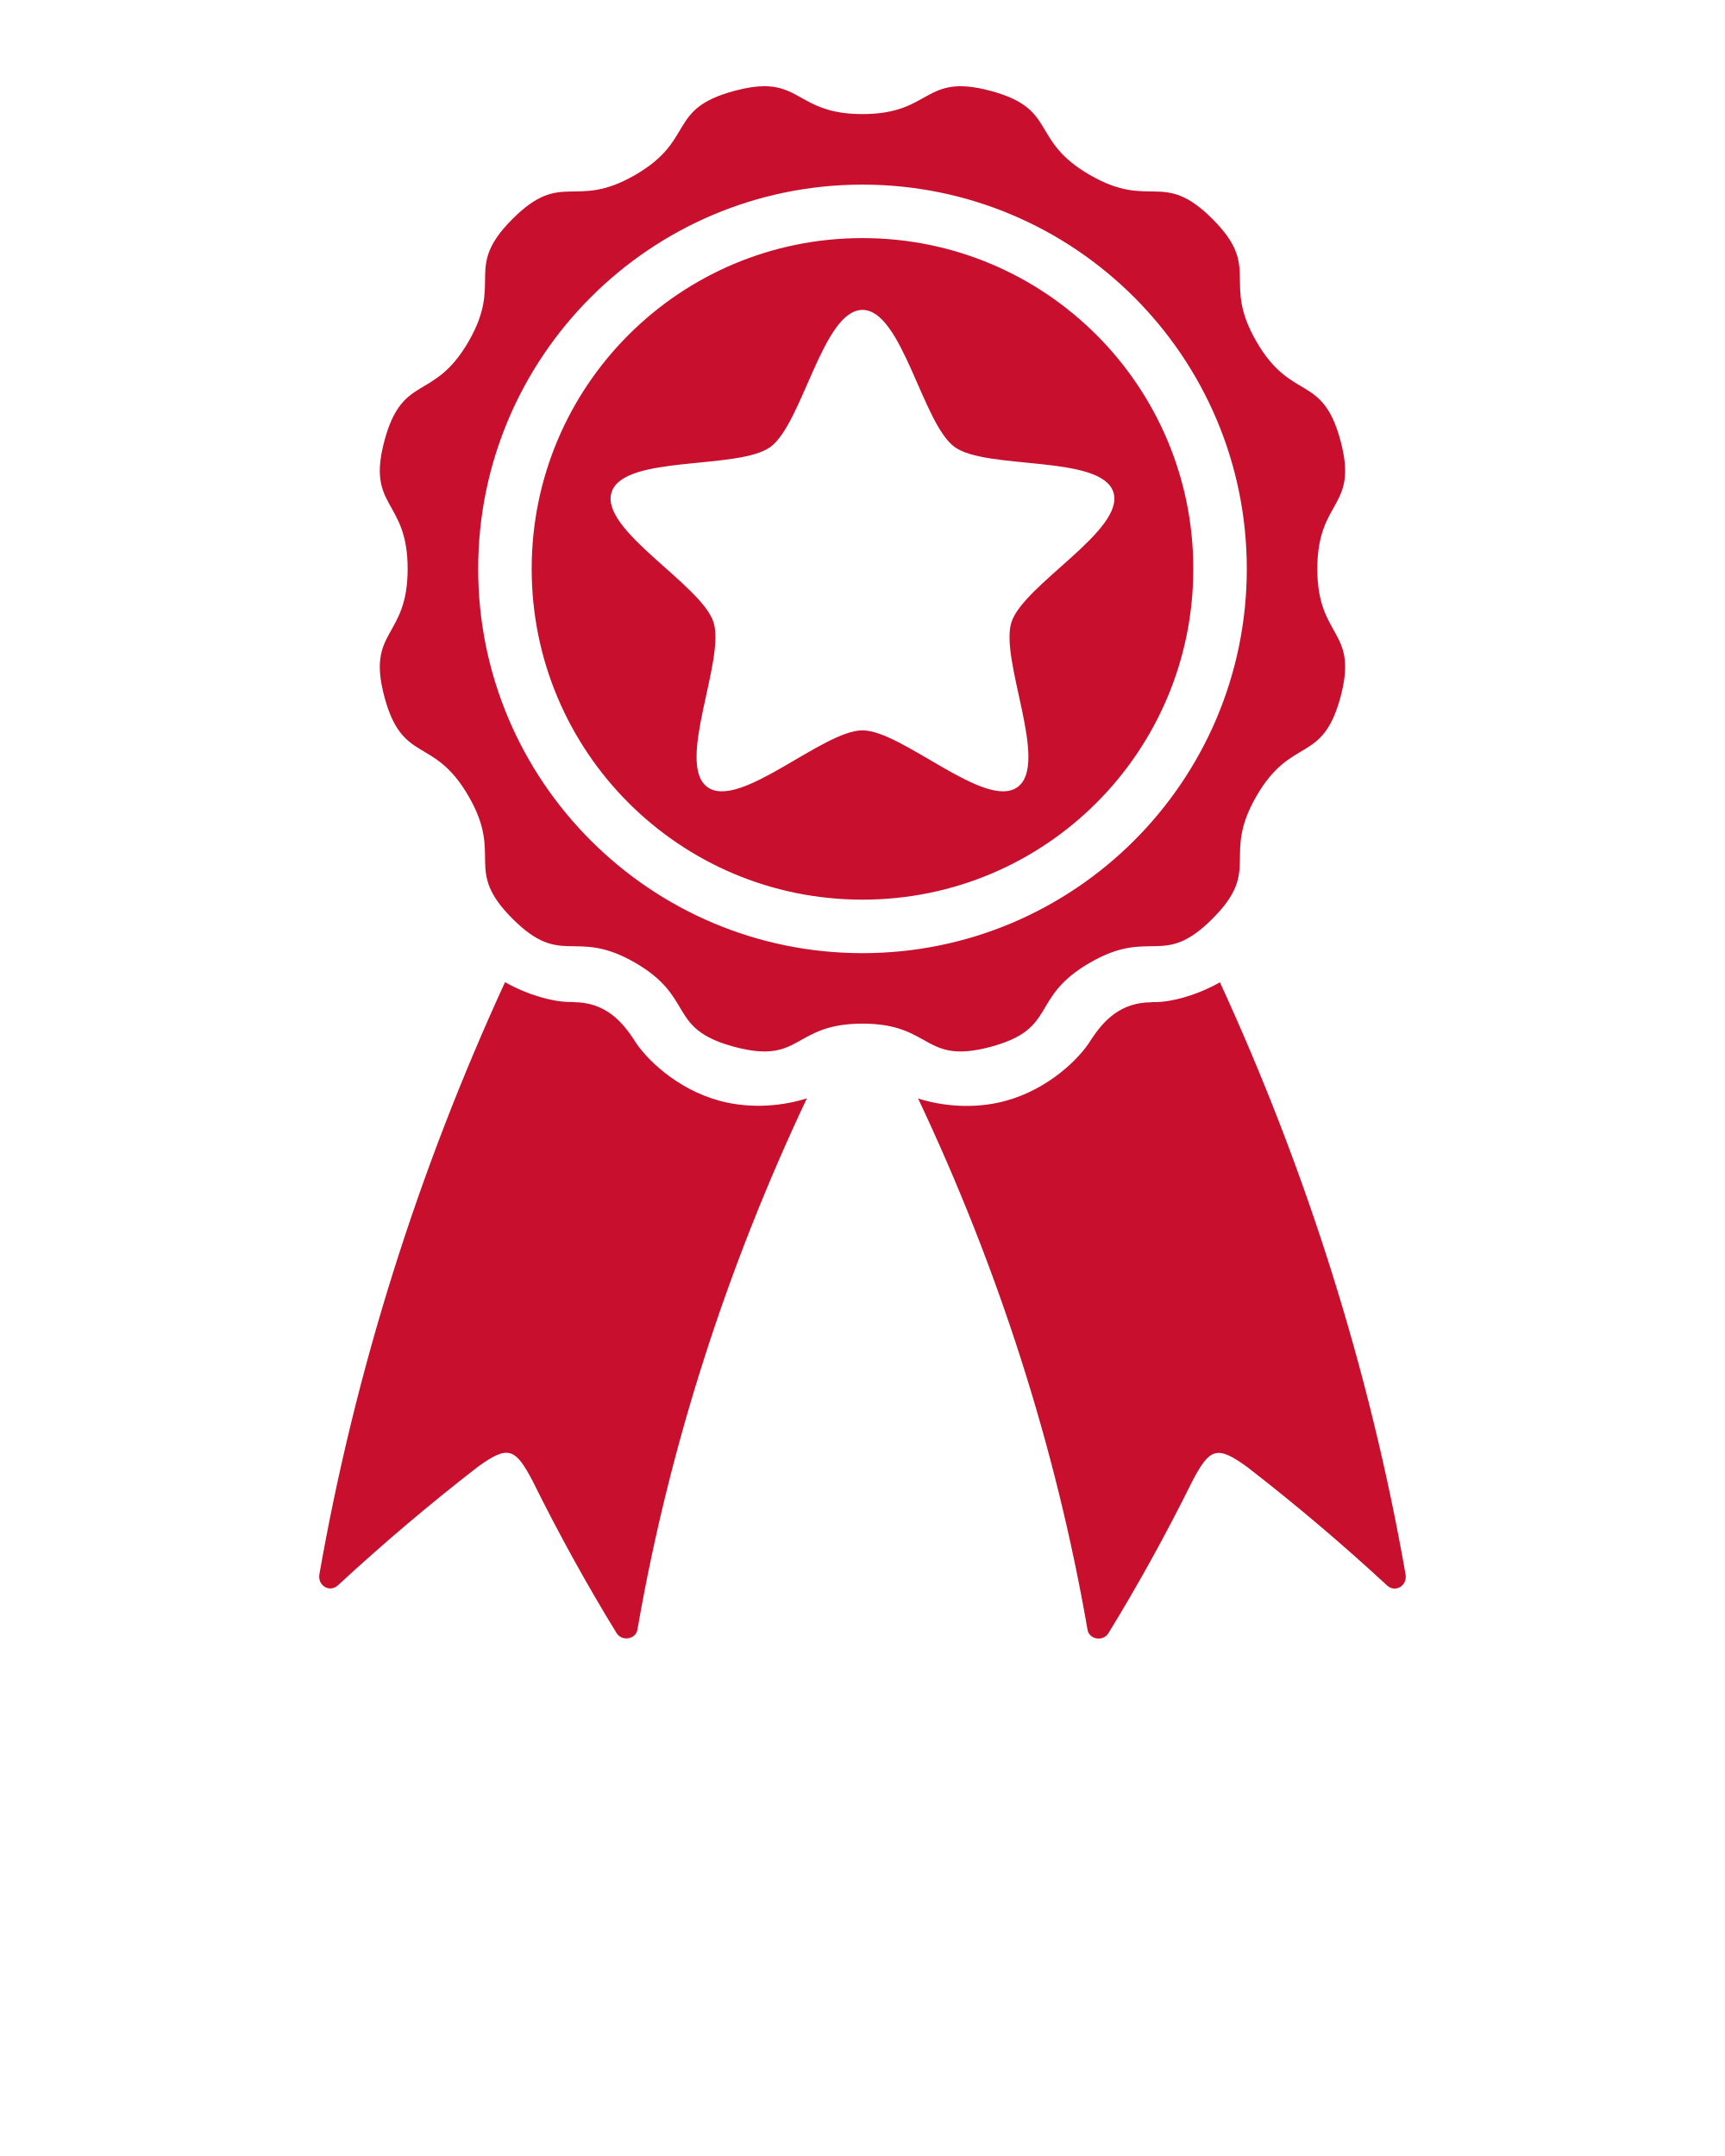
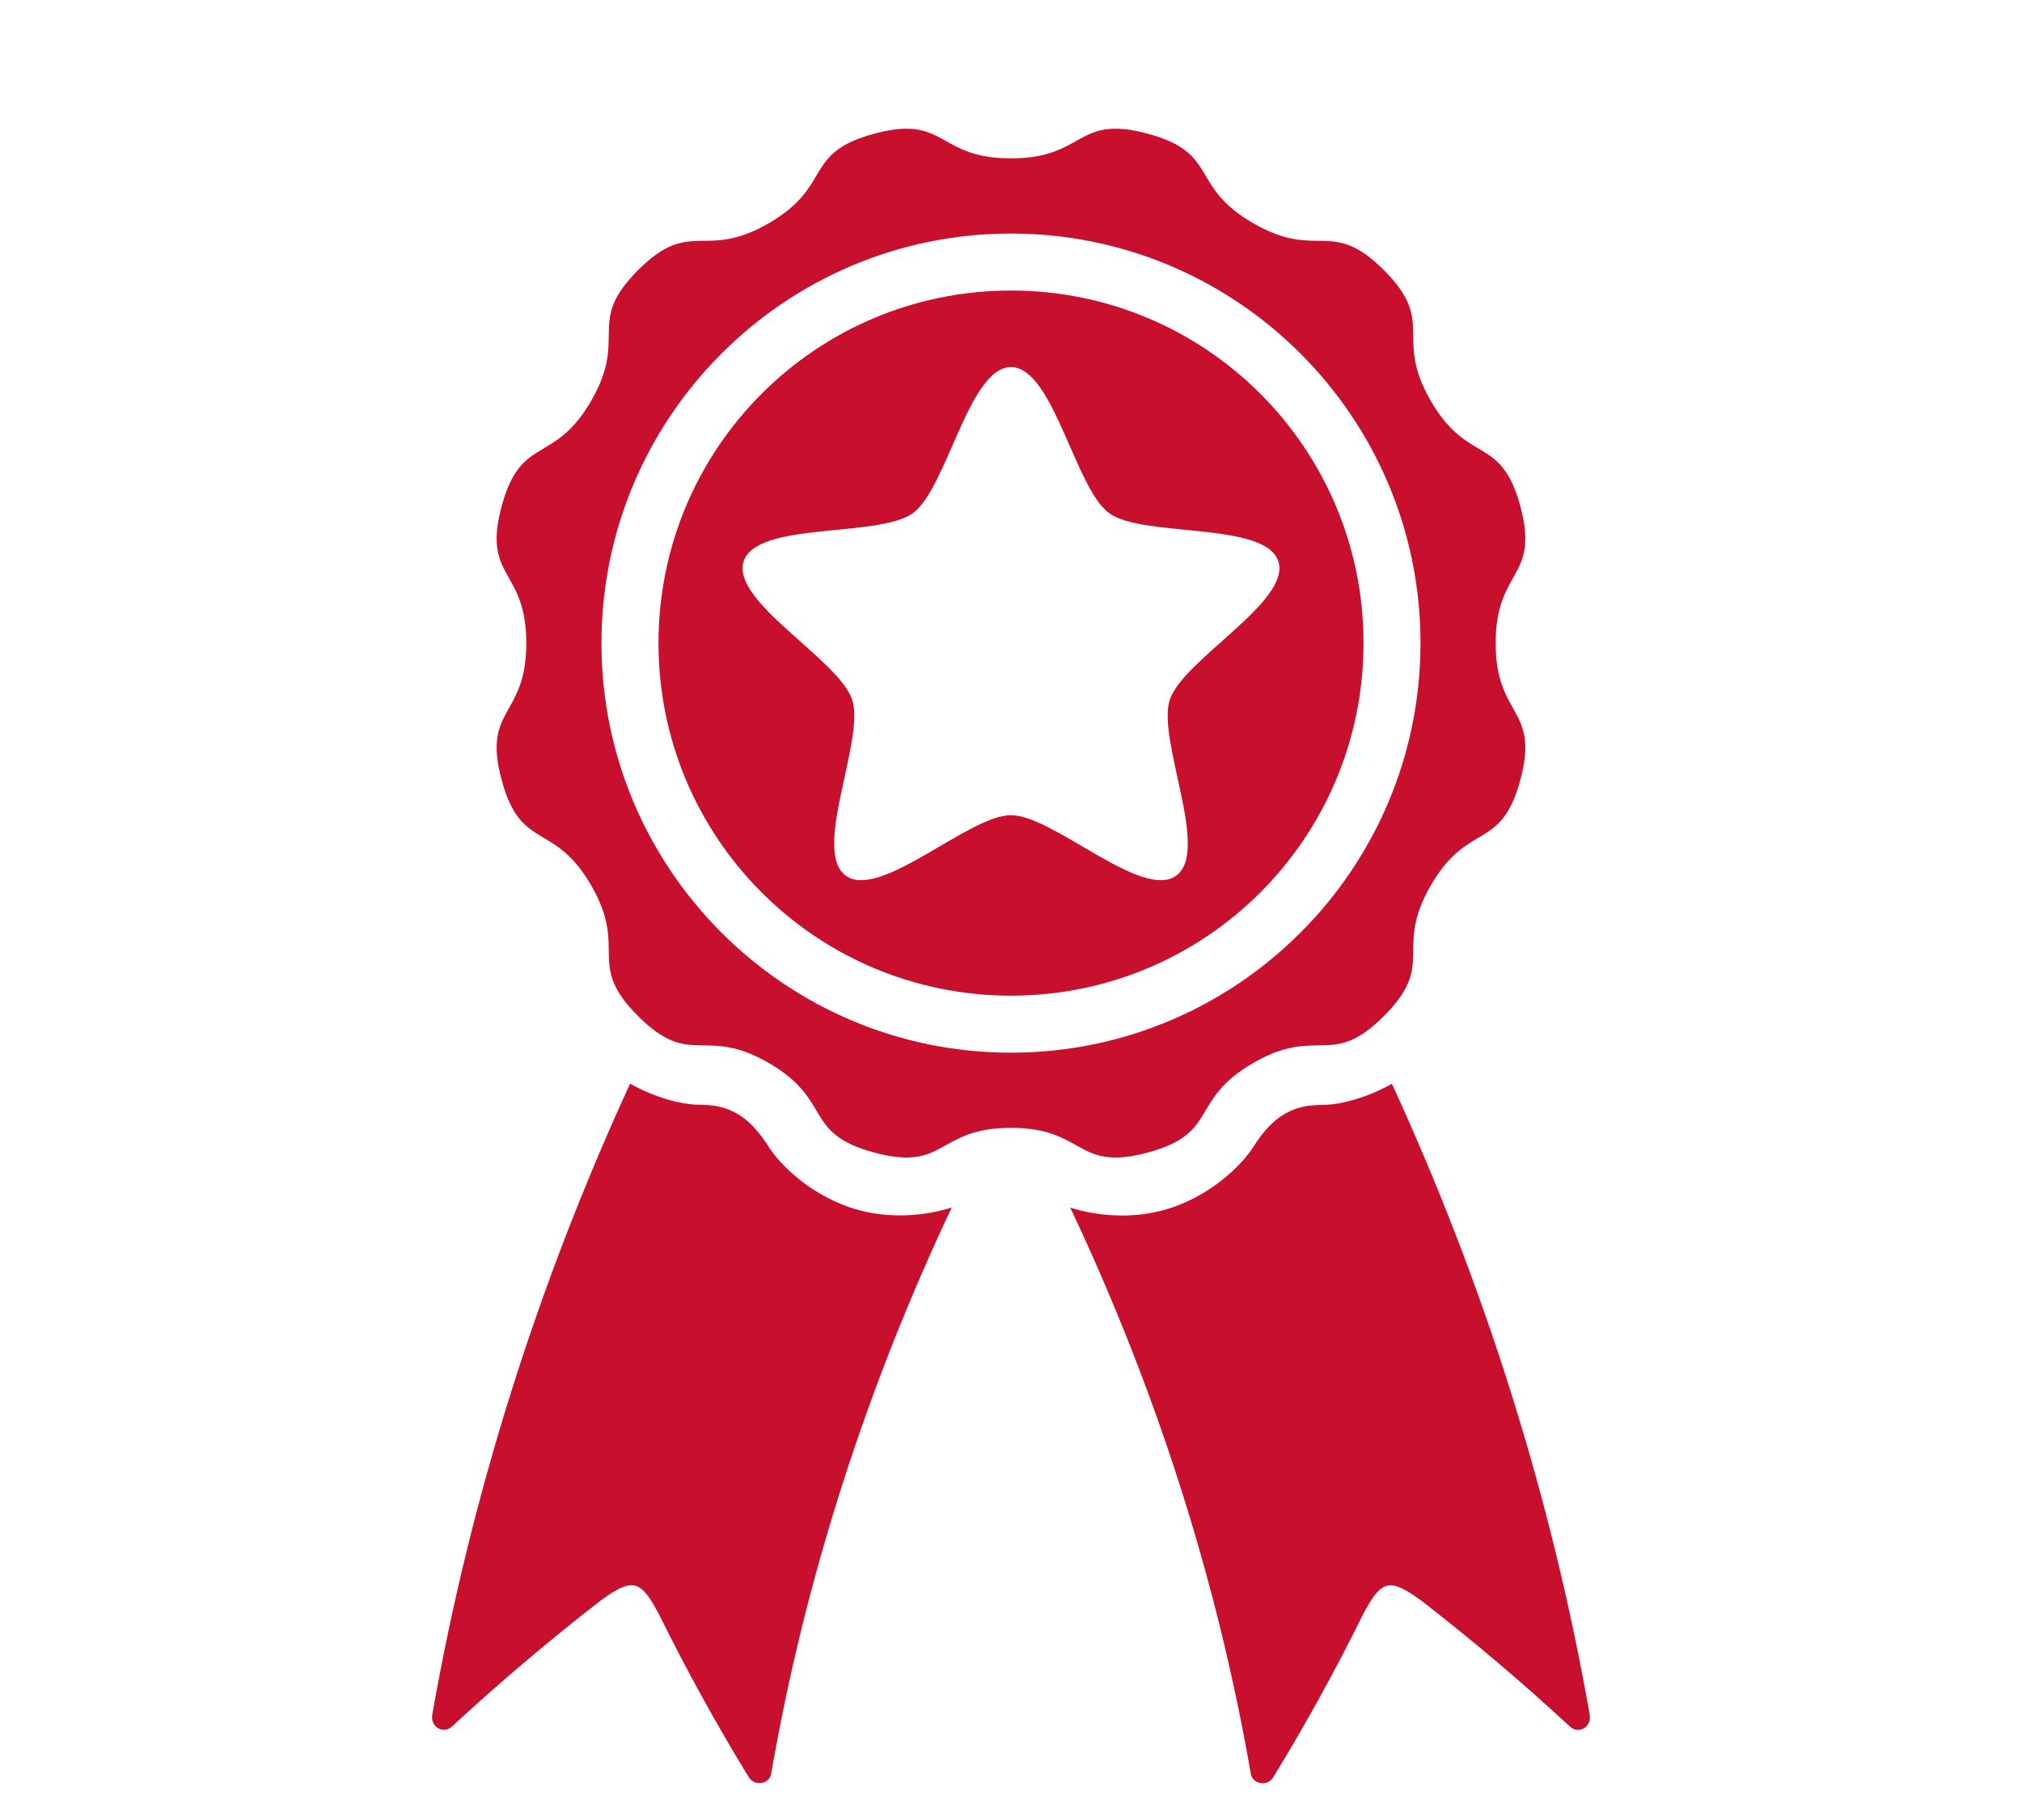
- <svg xmlns="http://www.w3.org/2000/svg" viewBox="0 0 100 125" version="1.1" x="0px" y="0px" fill="#C8102E">
-   <g transform="translate(0,-952.3622)">
-     <path style="color:#C8102E;font-style:normal;font-variant:normal;font-weight:normal;font-stretch:normal;font-size:medium;line-height:normal;font-family:sans-serif;text-indent:0;text-align:start;text-decoration:none;text-decoration-line:none;text-decoration-style:solid;text-decoration-color:#C8102E;letter-spacing:normal;word-spacing:normal;text-transform:none;direction:ltr;block-progression:tb;writing-mode:lr-tb;baseline-shift:baseline;text-anchor:start;white-space:normal;clip-rule:nonzero;display:inline;overflow:visible;visibility:visible;opacity:1;isolation:auto;mix-blend-mode:normal;color-interpolation:sRGB;color-interpolation-filters:linearRGB;solid-color:#C8102E;solid-opacity:1;fill:#C8102E;fill-opacity:1;fill-rule:nonzero;stroke:none;stroke-width:2;stroke-linecap:round;stroke-linejoin:round;stroke-miterlimit:4;stroke-dasharray:none;stroke-dashoffset:288.506;stroke-opacity:1;color-rendering:auto;image-rendering:auto;shape-rendering:auto;text-rendering:auto;enable-background:accumulate" d="m 44.371,957.363 c -0.481,-0.007 -1.06,0.07 -1.798,0.267 -3.936,1.055 -2.229,2.841 -5.758,4.879 -3.529,2.038 -4.222,-0.334 -7.103,2.547 -2.882,2.882 -0.51,3.574 -2.547,7.103 -2.038,3.529 -3.824,1.822 -4.879,5.758 -1.055,3.936 1.346,3.351 1.346,7.426 2e-5,4.075 -2.401,3.49 -1.346,7.426 1.055,3.936 2.841,2.229 4.879,5.758 2.038,3.529 -0.334,4.222 2.547,7.103 2.882,2.882 3.574,0.51 7.103,2.547 3.529,2.038 1.822,3.824 5.758,4.879 3.936,1.055 3.351,-1.346 7.426,-1.346 4.075,0 3.49,2.401 7.426,1.346 3.936,-1.055 2.229,-2.841 5.758,-4.879 3.529,-2.038 4.222,0.334 7.103,-2.547 2.882,-2.882 0.51,-3.574 2.547,-7.103 2.038,-3.529 3.824,-1.822 4.879,-5.758 1.055,-3.936 -1.346,-3.351 -1.346,-7.426 -2.7e-5,-4.075 2.401,-3.49 1.346,-7.426 -1.055,-3.936 -2.841,-2.229 -4.879,-5.758 -2.038,-3.529 0.334,-4.222 -2.547,-7.103 -2.882,-2.882 -3.574,-0.51 -7.103,-2.547 -3.529,-2.038 -1.822,-3.824 -5.758,-4.879 -3.936,-1.055 -3.351,1.346 -7.426,1.346 -3.311,0 -3.546,-1.585 -5.628,-1.614 z m 5.628,5.703 c 12.293,0 22.279,9.985 22.279,22.279 0,12.293 -9.985,22.279 -22.279,22.279 -12.293,0 -22.279,-9.985 -22.279,-22.279 0,-12.293 9.985,-22.279 22.279,-22.279 z m 0,3.1 c -10.601,0 -19.177,8.577 -19.177,19.178 0,10.601 8.576,19.178 19.177,19.178 10.601,0 19.178,-8.577 19.178,-19.178 0,-10.601 -8.577,-19.178 -19.178,-19.178 z m 0,4.164 c 2.297,0 3.479,6.595 5.338,7.946 1.859,1.35 8.496,0.436 9.206,2.621 0.71,2.185 -5.196,5.348 -5.906,7.533 -0.71,2.185 2.21,8.214 0.351,9.565 -1.859,1.35 -6.691,-3.289 -8.989,-3.289 -2.297,0 -7.13,4.64 -8.989,3.289 -1.859,-1.35 1.061,-7.38 0.351,-9.565 -0.71,-2.185 -6.616,-5.348 -5.906,-7.533 0.71,-2.185 7.347,-1.27 9.206,-2.621 1.859,-1.35 3.041,-7.946 5.338,-7.946 z m -20.724,38.981 0,0 c -5.013,10.906 -8.675,22.443 -10.759,34.322 l 0.001,0 c -0.117,0.665 0.599,1.081 1.071,0.644 2.64,-2.441 5.342,-4.726 8.095,-6.858 1.777,-1.291 2.184,-1.115 3.207,0.833 6.5e-4,7e-4 0.007,-2e-4 0.004,0.01 1.506,3.041 3.123,5.97 4.844,8.776 0.314,0.509 1.115,0.373 1.214,-0.19 1.84,-10.627 5.193,-21.005 9.824,-30.807 -1.263,0.404 -3.137,0.657 -5.042,0.147 -2.523,-0.676 -4.334,-2.483 -4.964,-3.519 -0.75,-1.15 -1.724,-2.204 -3.543,-2.204 l 0.017,-0.01 -0.297,0 c -0.834,-0.019 -2.261,-0.352 -3.673,-1.151 z m 41.449,0 c -1.411,0.799 -2.839,1.132 -3.673,1.151 l -0.297,0 0.017,0.01 c -1.819,0 -2.793,1.054 -3.543,2.204 -0.63,1.036 -2.44,2.843 -4.964,3.52 -1.905,0.511 -3.779,0.258 -5.042,-0.147 4.631,9.802 7.984,20.18 9.824,30.807 0.099,0.563 0.9,0.7 1.214,0.19 1.721,-2.807 3.338,-5.735 4.844,-8.776 -0.003,-0.011 0.003,-0.01 0.004,-0.01 1.023,-1.949 1.43,-2.124 3.207,-0.833 2.753,2.131 5.455,4.416 8.095,6.858 0.472,0.437 1.188,0.02 1.071,-0.644 l 0.001,0 c -2.084,-11.879 -5.746,-23.416 -10.759,-34.322 l 0,0 z" />
-   </g>
+ <svg xmlns="http://www.w3.org/2000/svg" fill="#c8102e" viewBox="-5 -2 110 99">
+   <path d="M44.371 957.363c-.48-.007-1.06.07-1.798.267-3.936 1.055-2.229 2.841-5.758 4.879s-4.222-.334-7.103 2.547c-2.882 2.882-.51 3.574-2.548 7.104-2.037 3.529-3.824 1.822-4.879 5.758s1.347 3.35 1.347 7.426c0 4.075-2.401 3.49-1.347 7.426 1.055 3.937 2.842 2.23 4.88 5.759s-.335 4.221 2.547 7.103c2.881 2.882 3.574.51 7.103 2.547s1.822 3.824 5.758 4.88c3.937 1.054 3.351-1.347 7.426-1.347s3.49 2.401 7.427 1.346 2.229-2.84 5.758-4.879c3.53-2.037 4.222.335 7.103-2.547 2.882-2.882.51-3.574 2.548-7.103 2.037-3.53 3.824-1.822 4.879-5.759 1.054-3.936-1.347-3.35-1.347-7.426 0-4.075 2.401-3.49 1.347-7.426-1.055-3.936-2.842-2.23-4.88-5.758-2.037-3.53.335-4.222-2.547-7.104-2.881-2.881-3.574-.51-7.103-2.547s-1.822-3.824-5.758-4.879-3.351 1.346-7.427 1.346c-3.31 0-3.545-1.585-5.628-1.613m5.628 5.703c12.294 0 22.279 9.985 22.279 22.278s-9.985 22.279-22.279 22.279c-12.293 0-22.278-9.986-22.278-22.279s9.985-22.278 22.278-22.278m0 3.1c-10.6 0-19.176 8.577-19.176 19.178s8.575 19.178 19.176 19.178c10.602 0 19.179-8.577 19.179-19.178s-8.577-19.178-19.179-19.178m0 4.164c2.298 0 3.48 6.595 5.338 7.945s8.496.436 9.206 2.621-5.196 5.348-5.906 7.533 2.21 8.214.351 9.565-6.691-3.29-8.989-3.29c-2.297 0-7.13 4.64-8.988 3.29-1.859-1.35 1.06-7.38.35-9.565-.709-2.185-6.615-5.348-5.905-7.533s7.347-1.27 9.206-2.62 3.04-7.946 5.337-7.946m-20.723 38.981c-5.013 10.906-8.675 22.443-10.76 34.322h.001c-.117.665.6 1.082 1.071.645a121 121 0 0 1 8.095-6.858c1.778-1.291 2.184-1.116 3.207.833.001 0 .007 0 .004.01a111 111 0 0 0 4.844 8.777c.315.509 1.116.372 1.214-.19 1.84-10.627 5.194-21.006 9.825-30.808-1.263.405-3.137.658-5.042.147-2.524-.676-4.334-2.483-4.964-3.52-.75-1.15-1.724-2.204-3.543-2.204l.017-.01h-.297c-.834-.019-2.261-.351-3.673-1.15zm41.449 0c-1.412.8-2.84 1.132-3.673 1.151h-.297l.017.01c-1.82 0-2.793 1.054-3.543 2.204-.63 1.036-2.44 2.843-4.964 3.52-1.905.51-3.78.257-5.042-.147 4.631 9.802 7.985 20.18 9.825 30.807.098.563.9.7 1.214.19a111 111 0 0 0 4.844-8.776c-.003-.011.003-.01.004-.01 1.023-1.95 1.43-2.125 3.207-.834a121 121 0 0 1 8.095 6.858c.472.437 1.188.02 1.07-.644h.002c-2.085-11.88-5.746-23.416-10.76-34.323z" style="color:#c8102e;font-style:normal;font-variant:normal;font-weight:400;font-stretch:normal;font-size:medium;line-height:normal;font-family:sans-serif;text-indent:0;text-align:start;text-decoration:none;text-decoration-line:none;text-decoration-style:solid;text-decoration-color:#c8102e;letter-spacing:normal;word-spacing:normal;text-transform:none;direction:ltr;block-progression:tb;writing-mode:lr-tb;baseline-shift:baseline;text-anchor:start;white-space:normal;clip-rule:nonzero;display:inline;overflow:visible;visibility:visible;opacity:1;isolation:auto;mix-blend-mode:normal;color-interpolation:sRGB;color-interpolation-filters:linearRGB;solid-color:#c8102e;solid-opacity:1;fill:#c8102e;fill-opacity:1;fill-rule:nonzero;stroke:none;stroke-width:2;stroke-linecap:round;stroke-linejoin:round;stroke-miterlimit:4;stroke-dasharray:none;stroke-dashoffset:288.506;stroke-opacity:1;color-rendering:auto;image-rendering:auto;shape-rendering:auto;text-rendering:auto" transform="translate(0 -952.362)" />
</svg>
